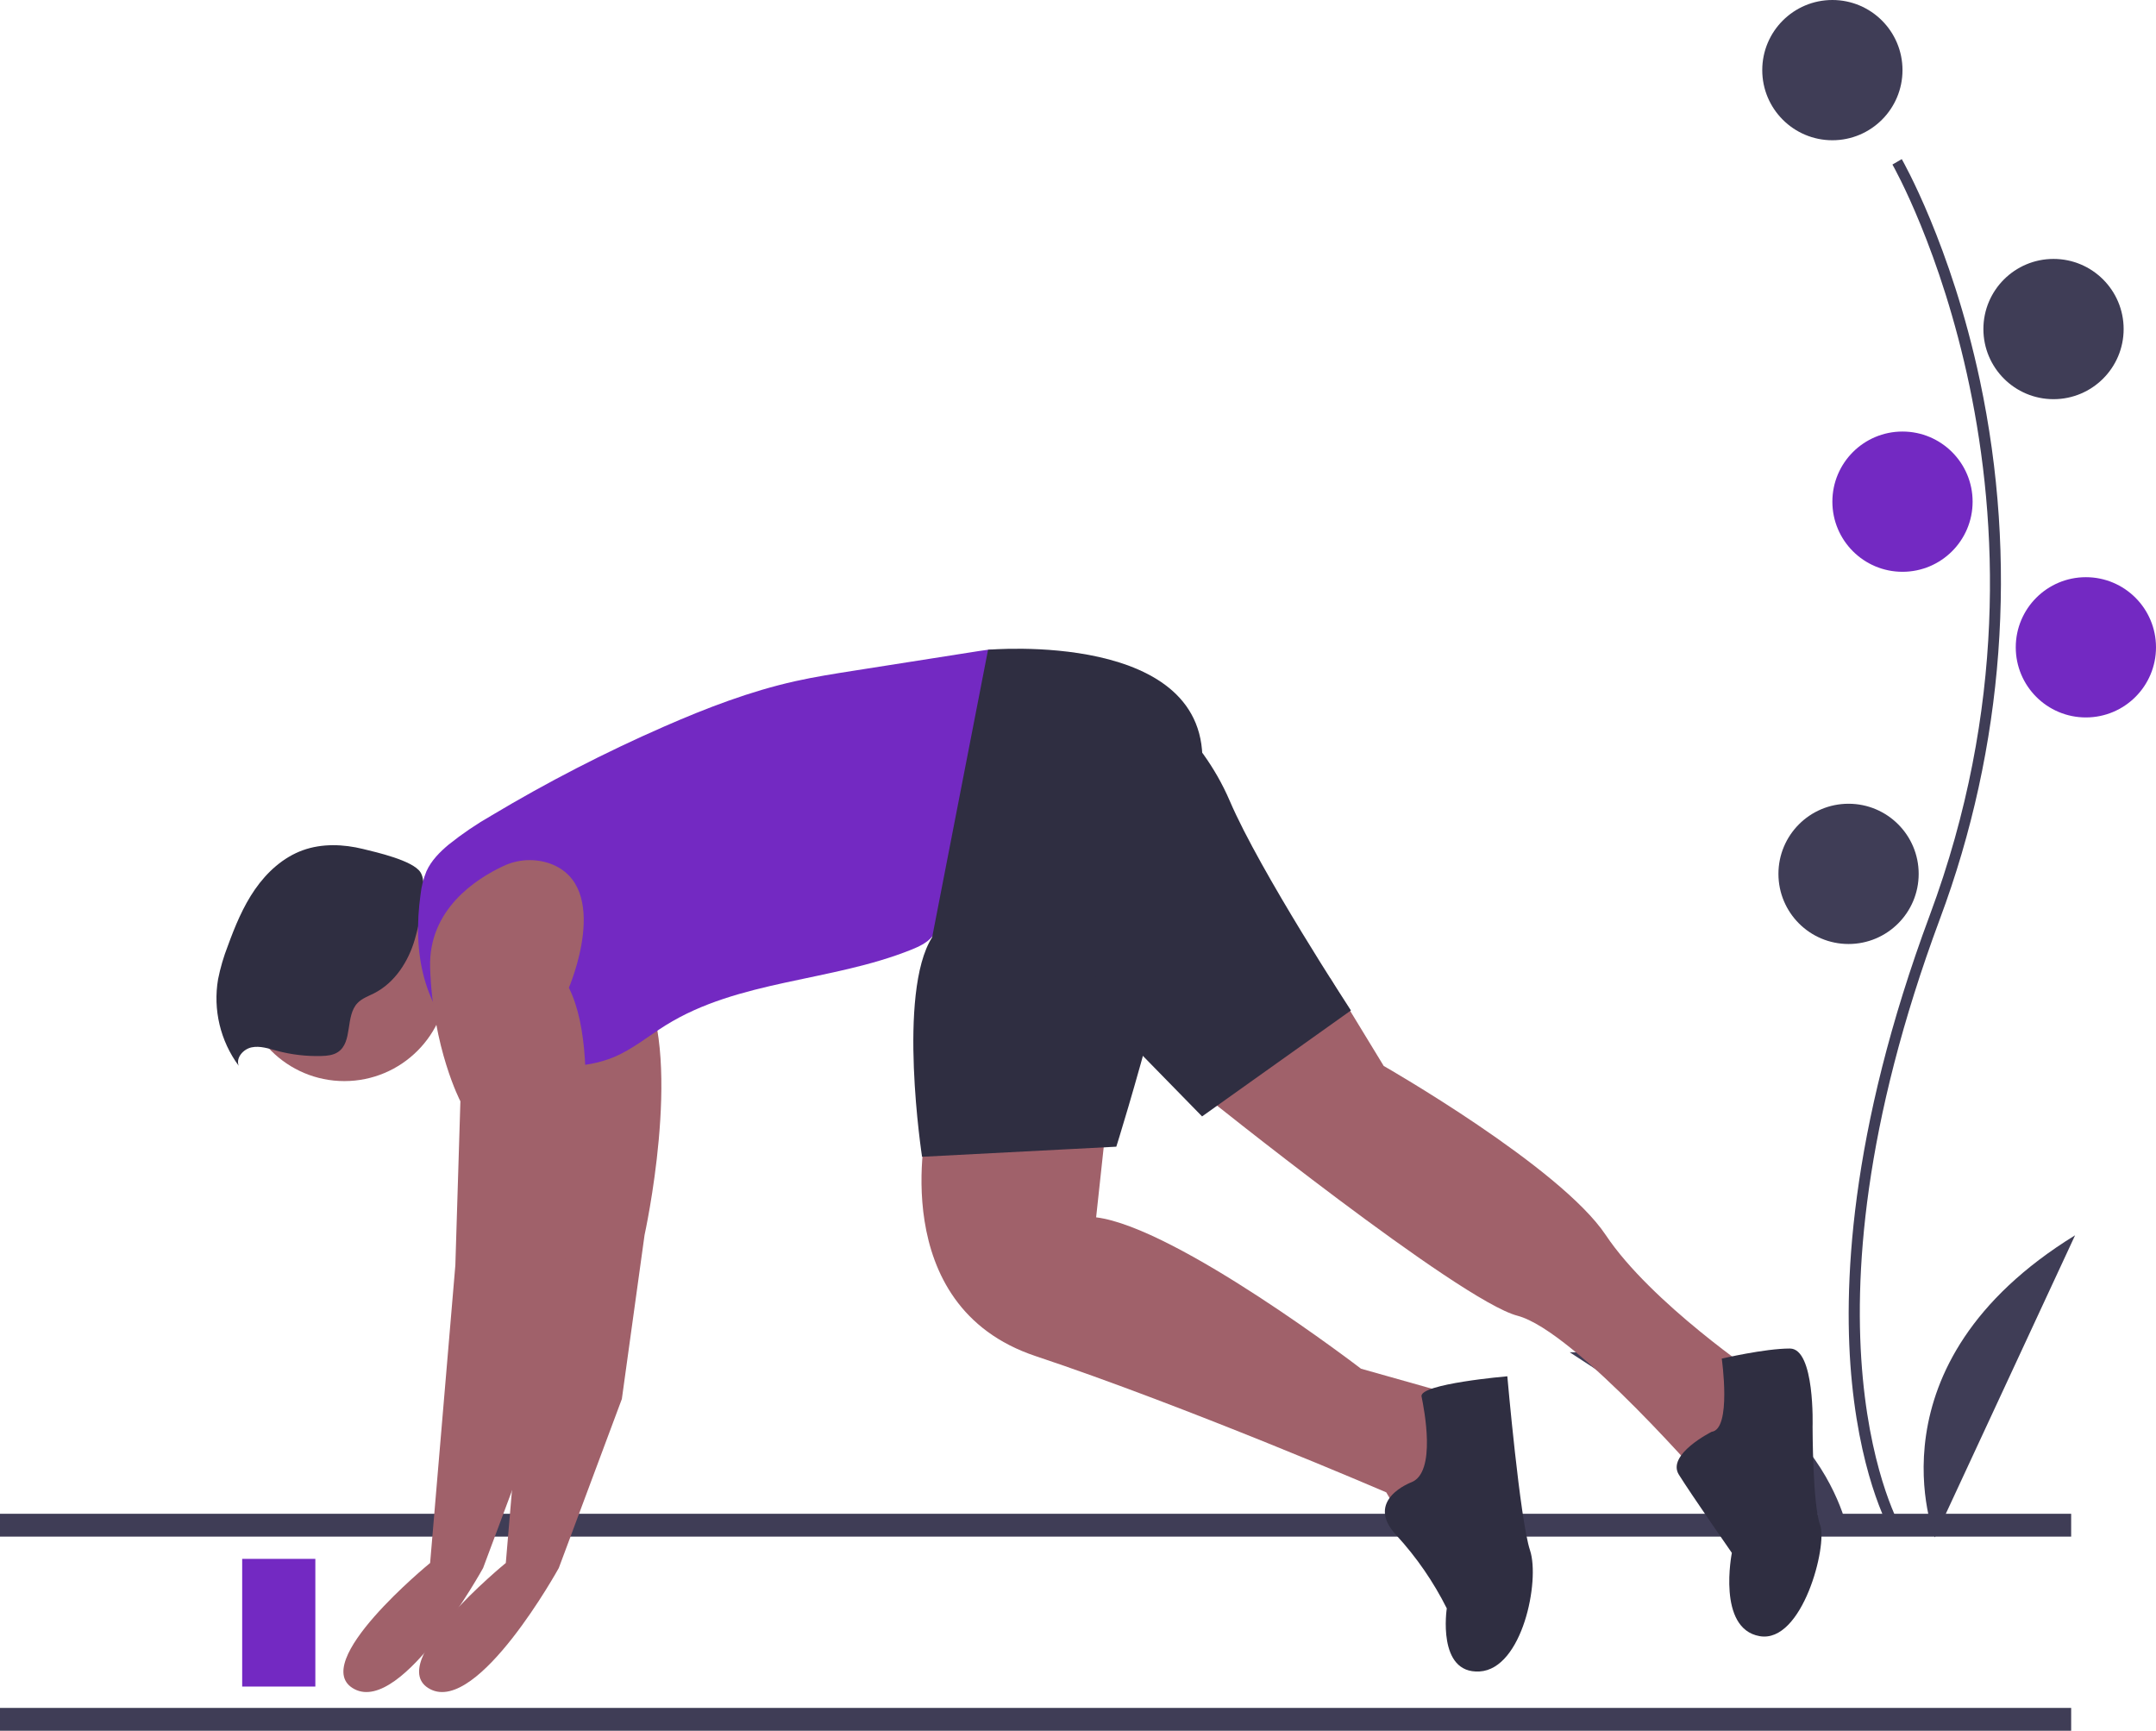
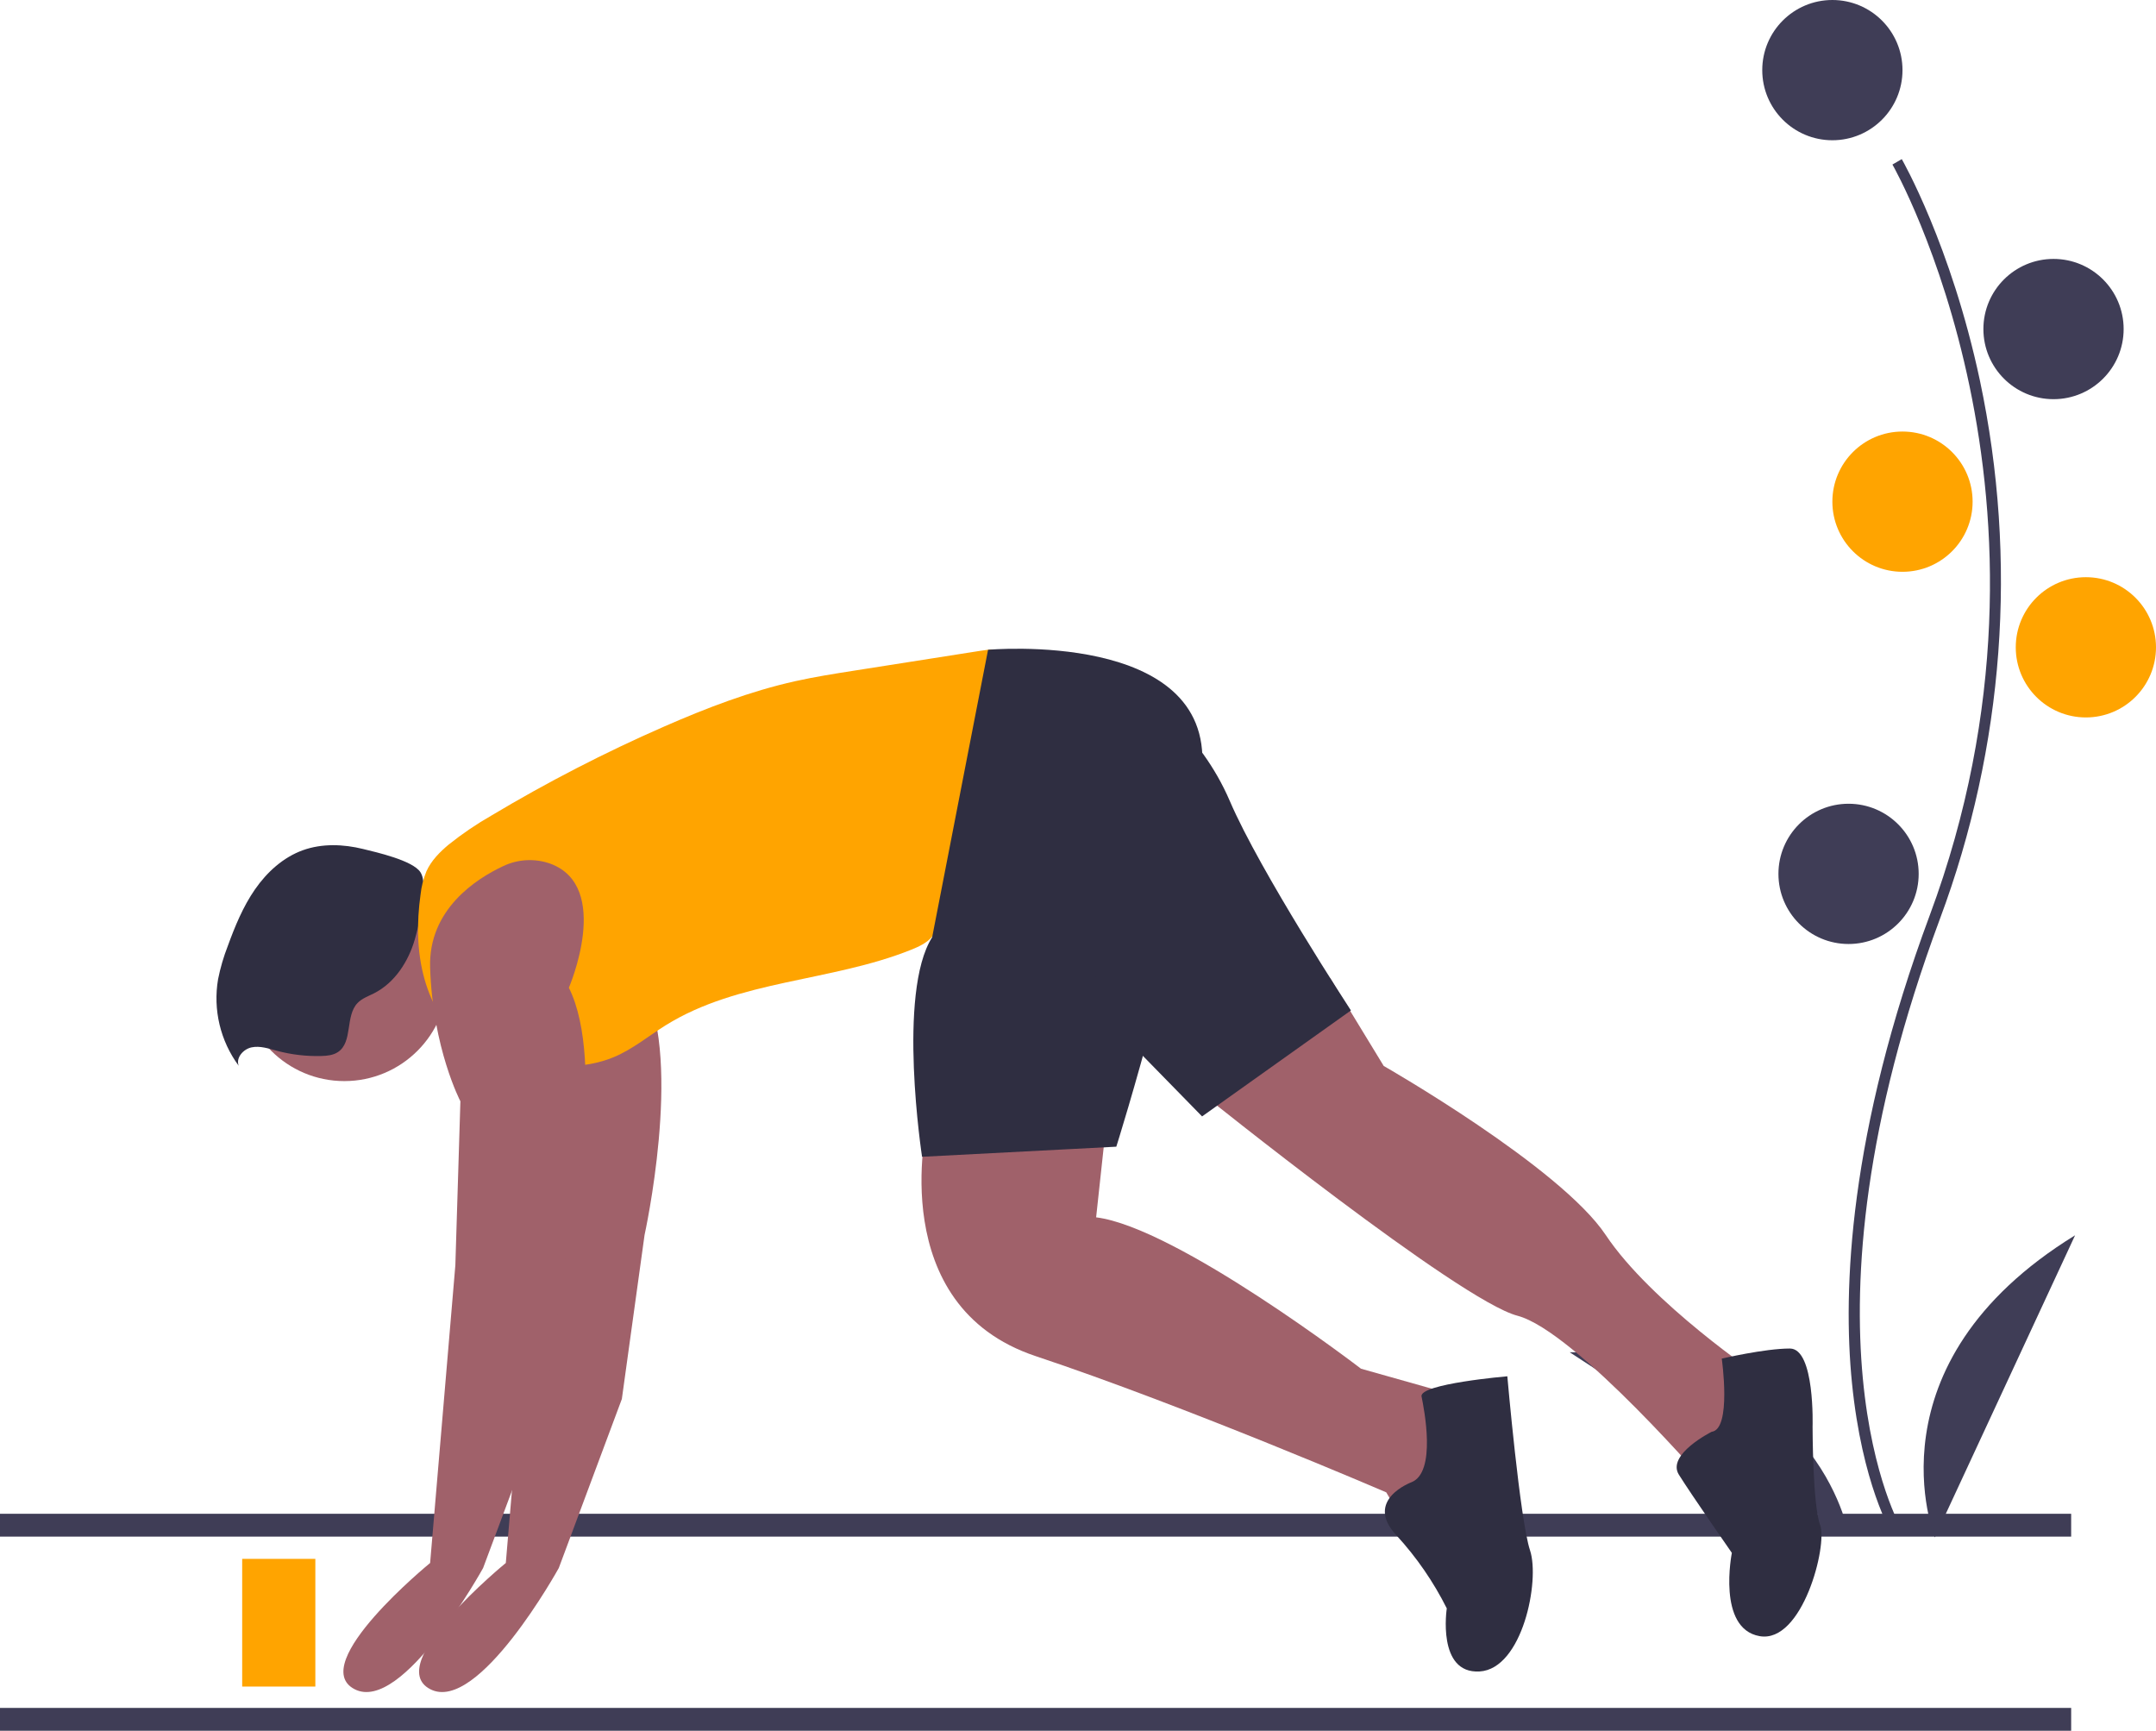
<svg xmlns="http://www.w3.org/2000/svg" id="aa99ff36-6623-4fd3-8334-3402d1c0f727" data-name="Layer 1" width="854.63" height="686" viewBox="0 0 854.63 686">
  <rect y="600" width="821" height="9.053" fill="#3f3d56" />
  <rect y="676.947" width="821" height="9.053" fill="#3f3d56" />
  <path d="M922.863,715.328c-.491-.802-12.06-20.12-16.071-60.234-3.679-36.802-1.313-98.836,30.858-185.367,60.948-163.928-14.046-296.194-14.812-297.512l3.7-2.146c.194.334,19.545,34.057,30.977,87.755a382.846,382.846,0,0,1-15.856,213.394C880.815,634.866,926.049,712.336,926.513,713.1Z" transform="translate(-172.6849 -107)" fill="#3f3d56" />
  <circle cx="726.346" cy="27.795" r="27.795" fill="#3f3d56" />
  <circle cx="814.007" cy="130.422" r="27.795" fill="#3f3d56" />
-   <circle cx="754.141" cy="198.841" r="27.795" fill="#7329c2" />
-   <circle cx="826.835" cy="256.569" r="27.795" fill="#7329c2" />
+   <circle cx="754.141" cy="198.841" r="27.795" fill="#FFA400" />
+   <circle cx="826.835" cy="256.569" r="27.795" fill="#FFA400" />
  <circle cx="732.76" cy="346.368" r="27.795" fill="#3f3d56" />
  <path d="M939.654,716.351s-27.795-68.418,55.59-119.732Z" transform="translate(-172.6849 -107)" fill="#3f3d56" />
  <path d="M905.471,715.11s-12.65-72.757-110.557-72.134Z" transform="translate(-172.6849 -107)" fill="#3f3d56" />
  <circle cx="136.5" cy="387.5" r="41" fill="#a0616a" />
  <path d="M316.613,443.504c-7.841-1.925-16.272-2.247-23.869.489-7.823,2.818-14.263,8.709-19,15.543s-7.918,14.613-10.767,22.424a78.442,78.442,0,0,0-3.844,13.14,44.992,44.992,0,0,0,8.167,34.325c-1.201-3.166,1.822-6.617,5.138-7.302s6.693.474,9.963,1.352a61.559,61.559,0,0,0,17.68,2.079c2.284-.065,4.679-.295,6.578-1.565,5.952-3.98,2.801-14.264,7.754-19.434,1.767-1.845,4.289-2.708,6.567-3.866,8.2-4.167,13.604-12.575,16.155-21.413,1.599-5.539,5.567-21.449,2.185-26.598C336.264,448.026,321.804,444.779,316.613,443.504Z" transform="translate(-172.6849 -107)" fill="#2f2e41" />
  <path d="M420.751,449.291a24.396,24.396,0,0,0-18.677,1.041c-10.695,5.016-29.608,17.167-28.889,40.168,1,32,12,53,12,53l-2,65-10,118s-49,40-30,50,51-48,51-48l25-67,9-65s15-68,0-98C428.185,498.5,445.513,458.33,420.751,449.291Z" transform="translate(-172.6849 -107)" fill="#a0616a" />
  <path d="M540.185,552.5s-17,72,43,92,139,54,139,54l10,17,23-31-4-24-39-11s-73-56-105-60l4-37Z" transform="translate(-172.6849 -107)" fill="#a0616a" />
  <path d="M699.992,494.717,721.185,529.5s70,40,88,67,61,56,61,56l-19,45s-54-63-77-69-125-88-125-88Z" transform="translate(-172.6849 -107)" fill="#a0616a" />
-   <path d="M511.253,372.819c-7.806,1.226-15.618,2.454-23.33,4.174-17.918,3.996-35.148,10.616-51.967,17.975a608.405,608.405,0,0,0-68.447,35.267,132.255,132.255,0,0,0-16.969,11.522c-3.56,2.965-6.911,6.363-8.82,10.584a33.406,33.406,0,0,0-2.33,9.221c-1.55,11.12-1.478,22.594,1.535,33.41s9.124,20.955,18.118,27.674a29.88,29.88,0,0,0,7.841,4.347,45.675,45.675,0,0,0,11.674,1.957c12.617,1.003,25.798,1.923,37.474-2.964,7.42-3.105,13.701-8.355,20.528-12.607,28.913-18.008,65.646-17.242,97.26-29.92,3.073-1.233,6.203-2.67,8.353-5.189a22.578,22.578,0,0,0,3.62-7.188q5.995-16.594,11.991-33.187c2.533-7.01,5.067-14.024,7.193-21.167,2.224-7.472,3.995-15.069,5.766-22.661,1.524-6.533,3.093-13.376,2.507-20.13-.864-9.962-3.166-10.367-12.316-8.925Q536.096,368.928,511.253,372.819Z" transform="translate(-172.6849 -107)" fill="#7329c2" />
+   <path d="M511.253,372.819c-7.806,1.226-15.618,2.454-23.33,4.174-17.918,3.996-35.148,10.616-51.967,17.975a608.405,608.405,0,0,0-68.447,35.267,132.255,132.255,0,0,0-16.969,11.522c-3.56,2.965-6.911,6.363-8.82,10.584a33.406,33.406,0,0,0-2.33,9.221c-1.55,11.12-1.478,22.594,1.535,33.41s9.124,20.955,18.118,27.674a29.88,29.88,0,0,0,7.841,4.347,45.675,45.675,0,0,0,11.674,1.957c12.617,1.003,25.798,1.923,37.474-2.964,7.42-3.105,13.701-8.355,20.528-12.607,28.913-18.008,65.646-17.242,97.26-29.92,3.073-1.233,6.203-2.67,8.353-5.189a22.578,22.578,0,0,0,3.62-7.188q5.995-16.594,11.991-33.187c2.533-7.01,5.067-14.024,7.193-21.167,2.224-7.472,3.995-15.069,5.766-22.661,1.524-6.533,3.093-13.376,2.507-20.13-.864-9.962-3.166-10.367-12.316-8.925Q536.096,368.928,511.253,372.819Z" transform="translate(-172.6849 -107)" fill="#FFA400" />
  <path d="M390.751,449.291a24.396,24.396,0,0,0-18.677,1.041c-10.695,5.016-29.608,17.167-28.889,40.168,1,32,12,53,12,53l-2,65-10,118s-49,40-30,50,51-48,51-48l25-67,9-65s15-68,0-98C398.185,498.5,415.513,458.33,390.751,449.291Z" transform="translate(-172.6849 -107)" fill="#a0616a" />
  <path d="M564.345,364.544s88.84-8.044,84.84,46.956-34,150-34,150l-77,4s-10-65,4-87Z" transform="translate(-172.6849 -107)" fill="#2f2e41" />
  <path d="M626.185,382.5s22,14,34,42,48,83,48,83l-59,42-44-45Z" transform="translate(-172.6849 -107)" fill="#2f2e41" />
  <path d="M732.185,694.5s-19,7-6,21a126.609,126.609,0,0,1,20,29s-4,26,13,25,24-36,20-48-9-69-9-69-35,3-34,8S742.185,690.5,732.185,694.5Z" transform="translate(-172.6849 -107)" fill="#2f2e41" />
  <path d="M851.185,674.5s-18,9-13,17,21,31,21,31-6,30,11,33,27-36,24-44-3-39-3-39,1-31-9-31-27,4-27,4S859.185,673.5,851.185,674.5Z" transform="translate(-172.6849 -107)" fill="#2f2e41" />
-   <rect x="96" y="617.871" width="29" height="50.612" fill="#7329c2" />
+   <rect x="96" y="617.871" width="29" height="50.612" fill="#FFA400" />
</svg>
